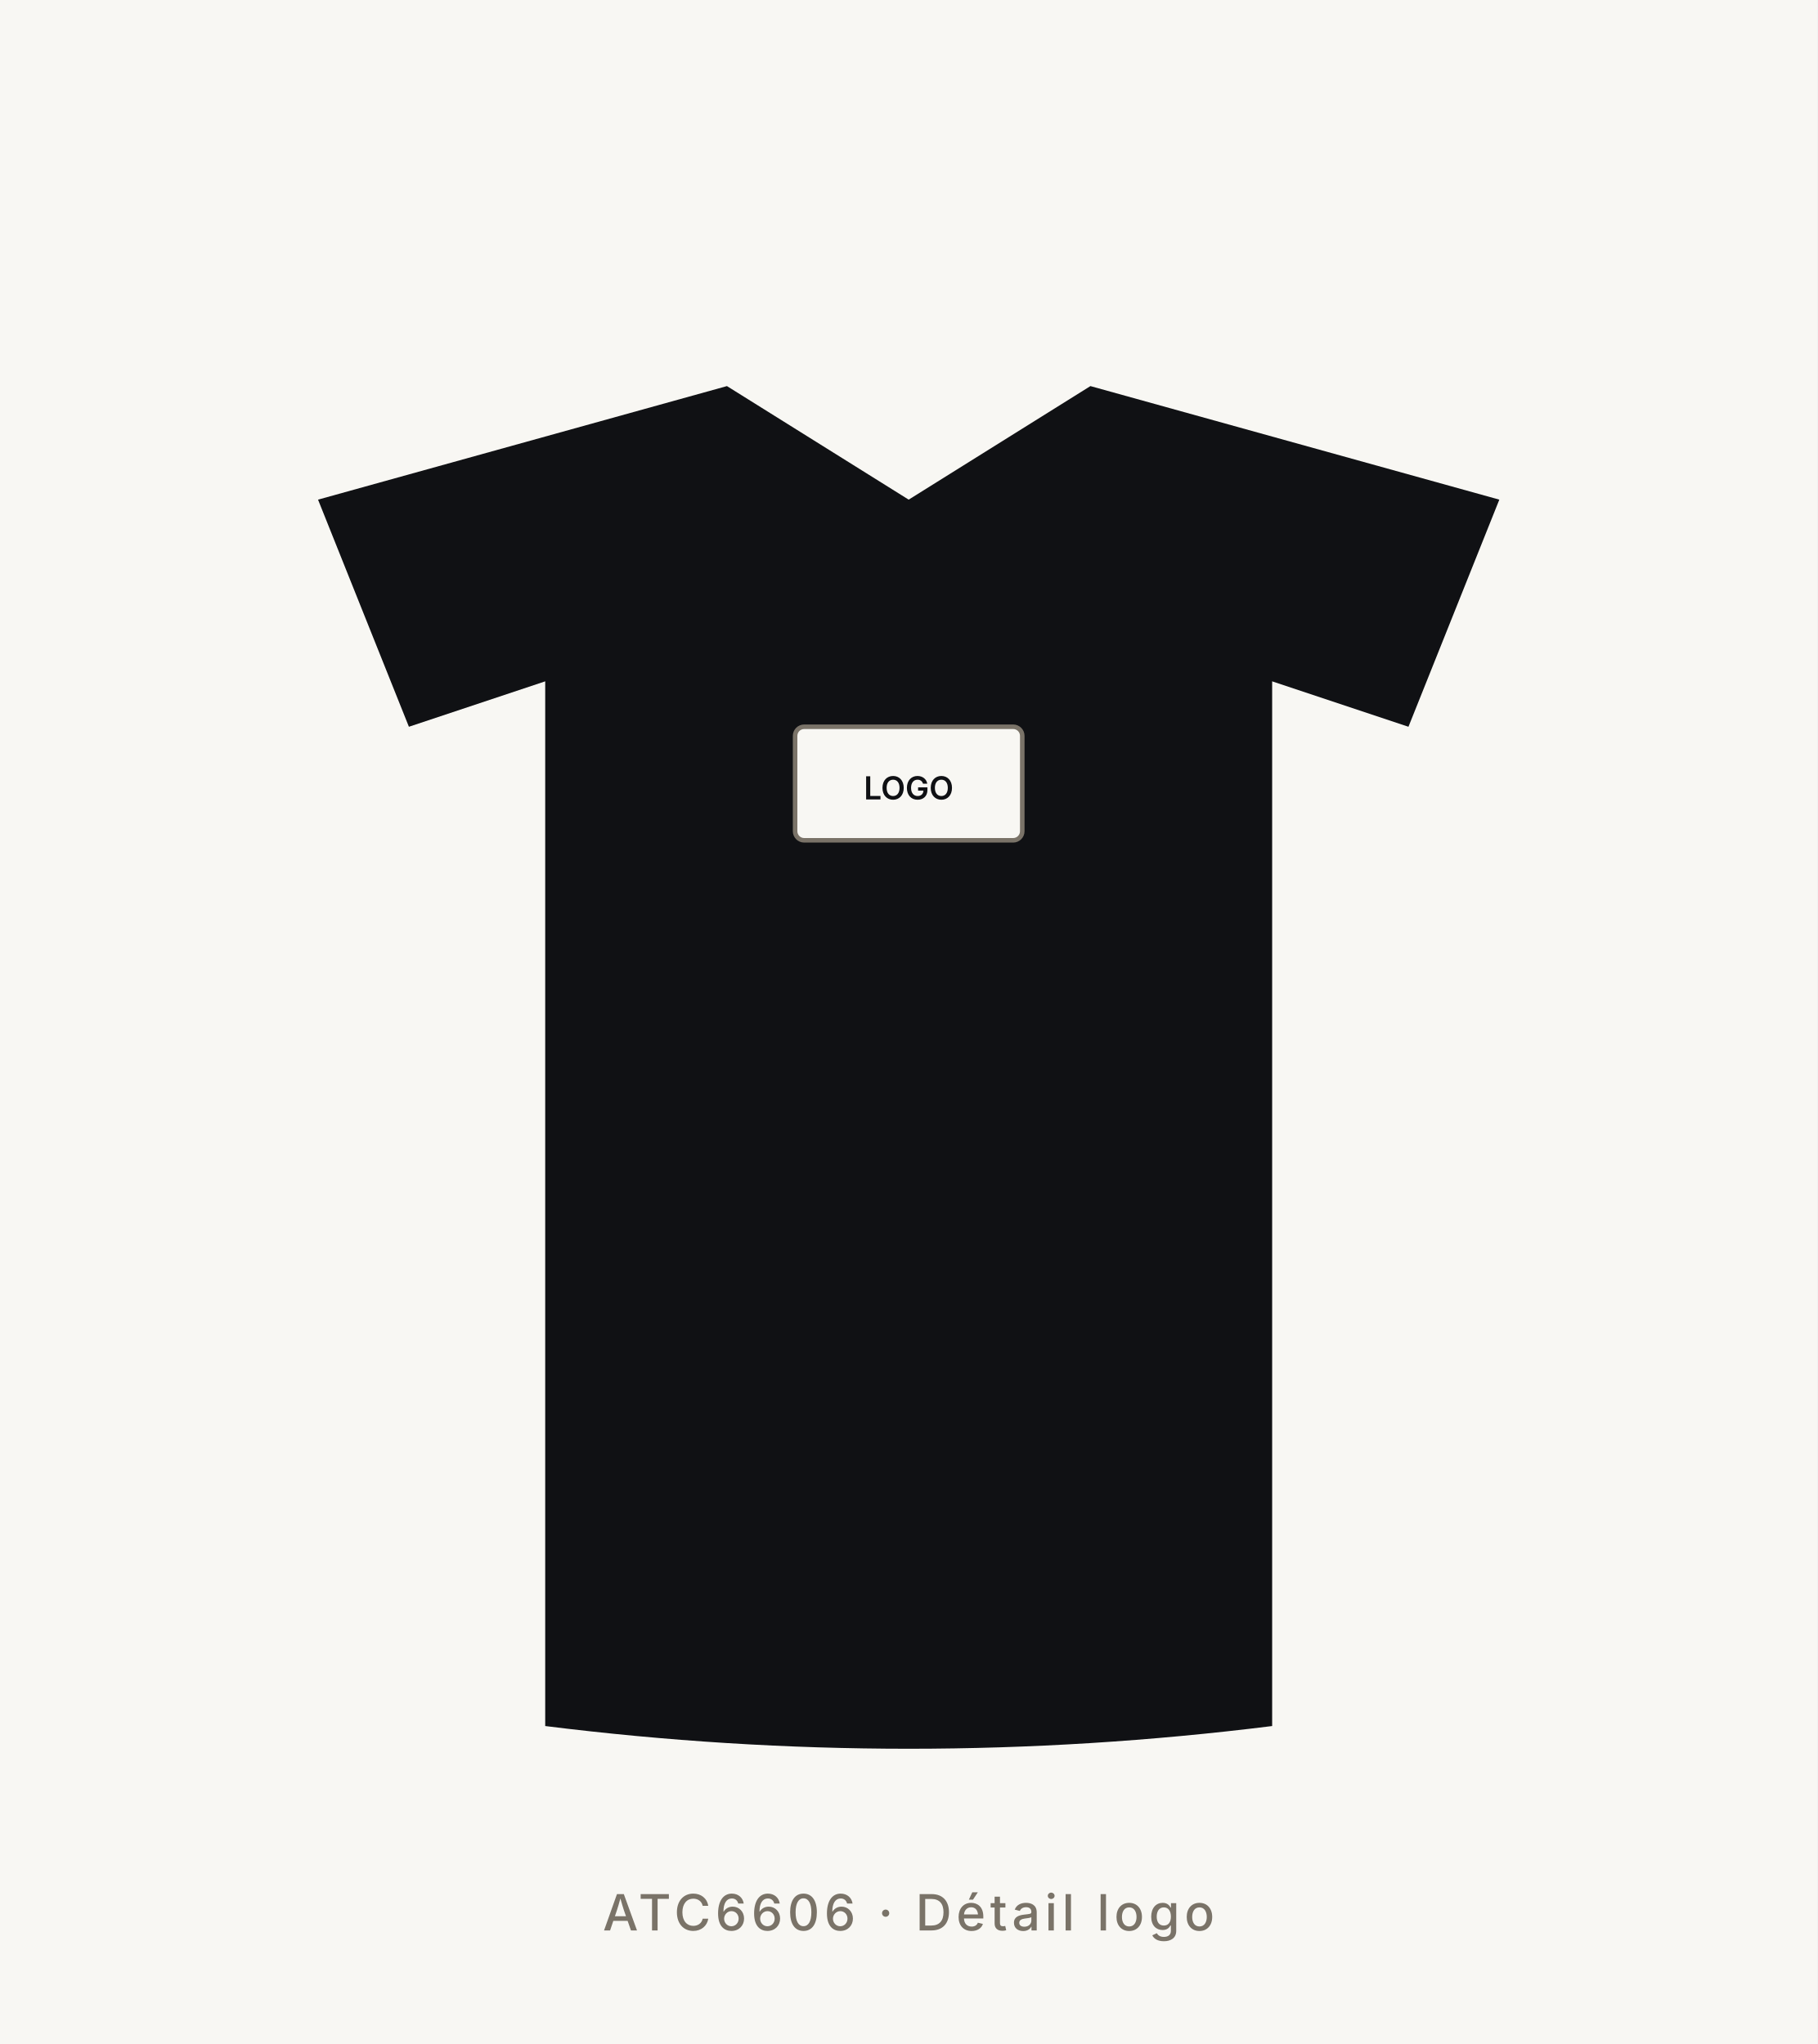
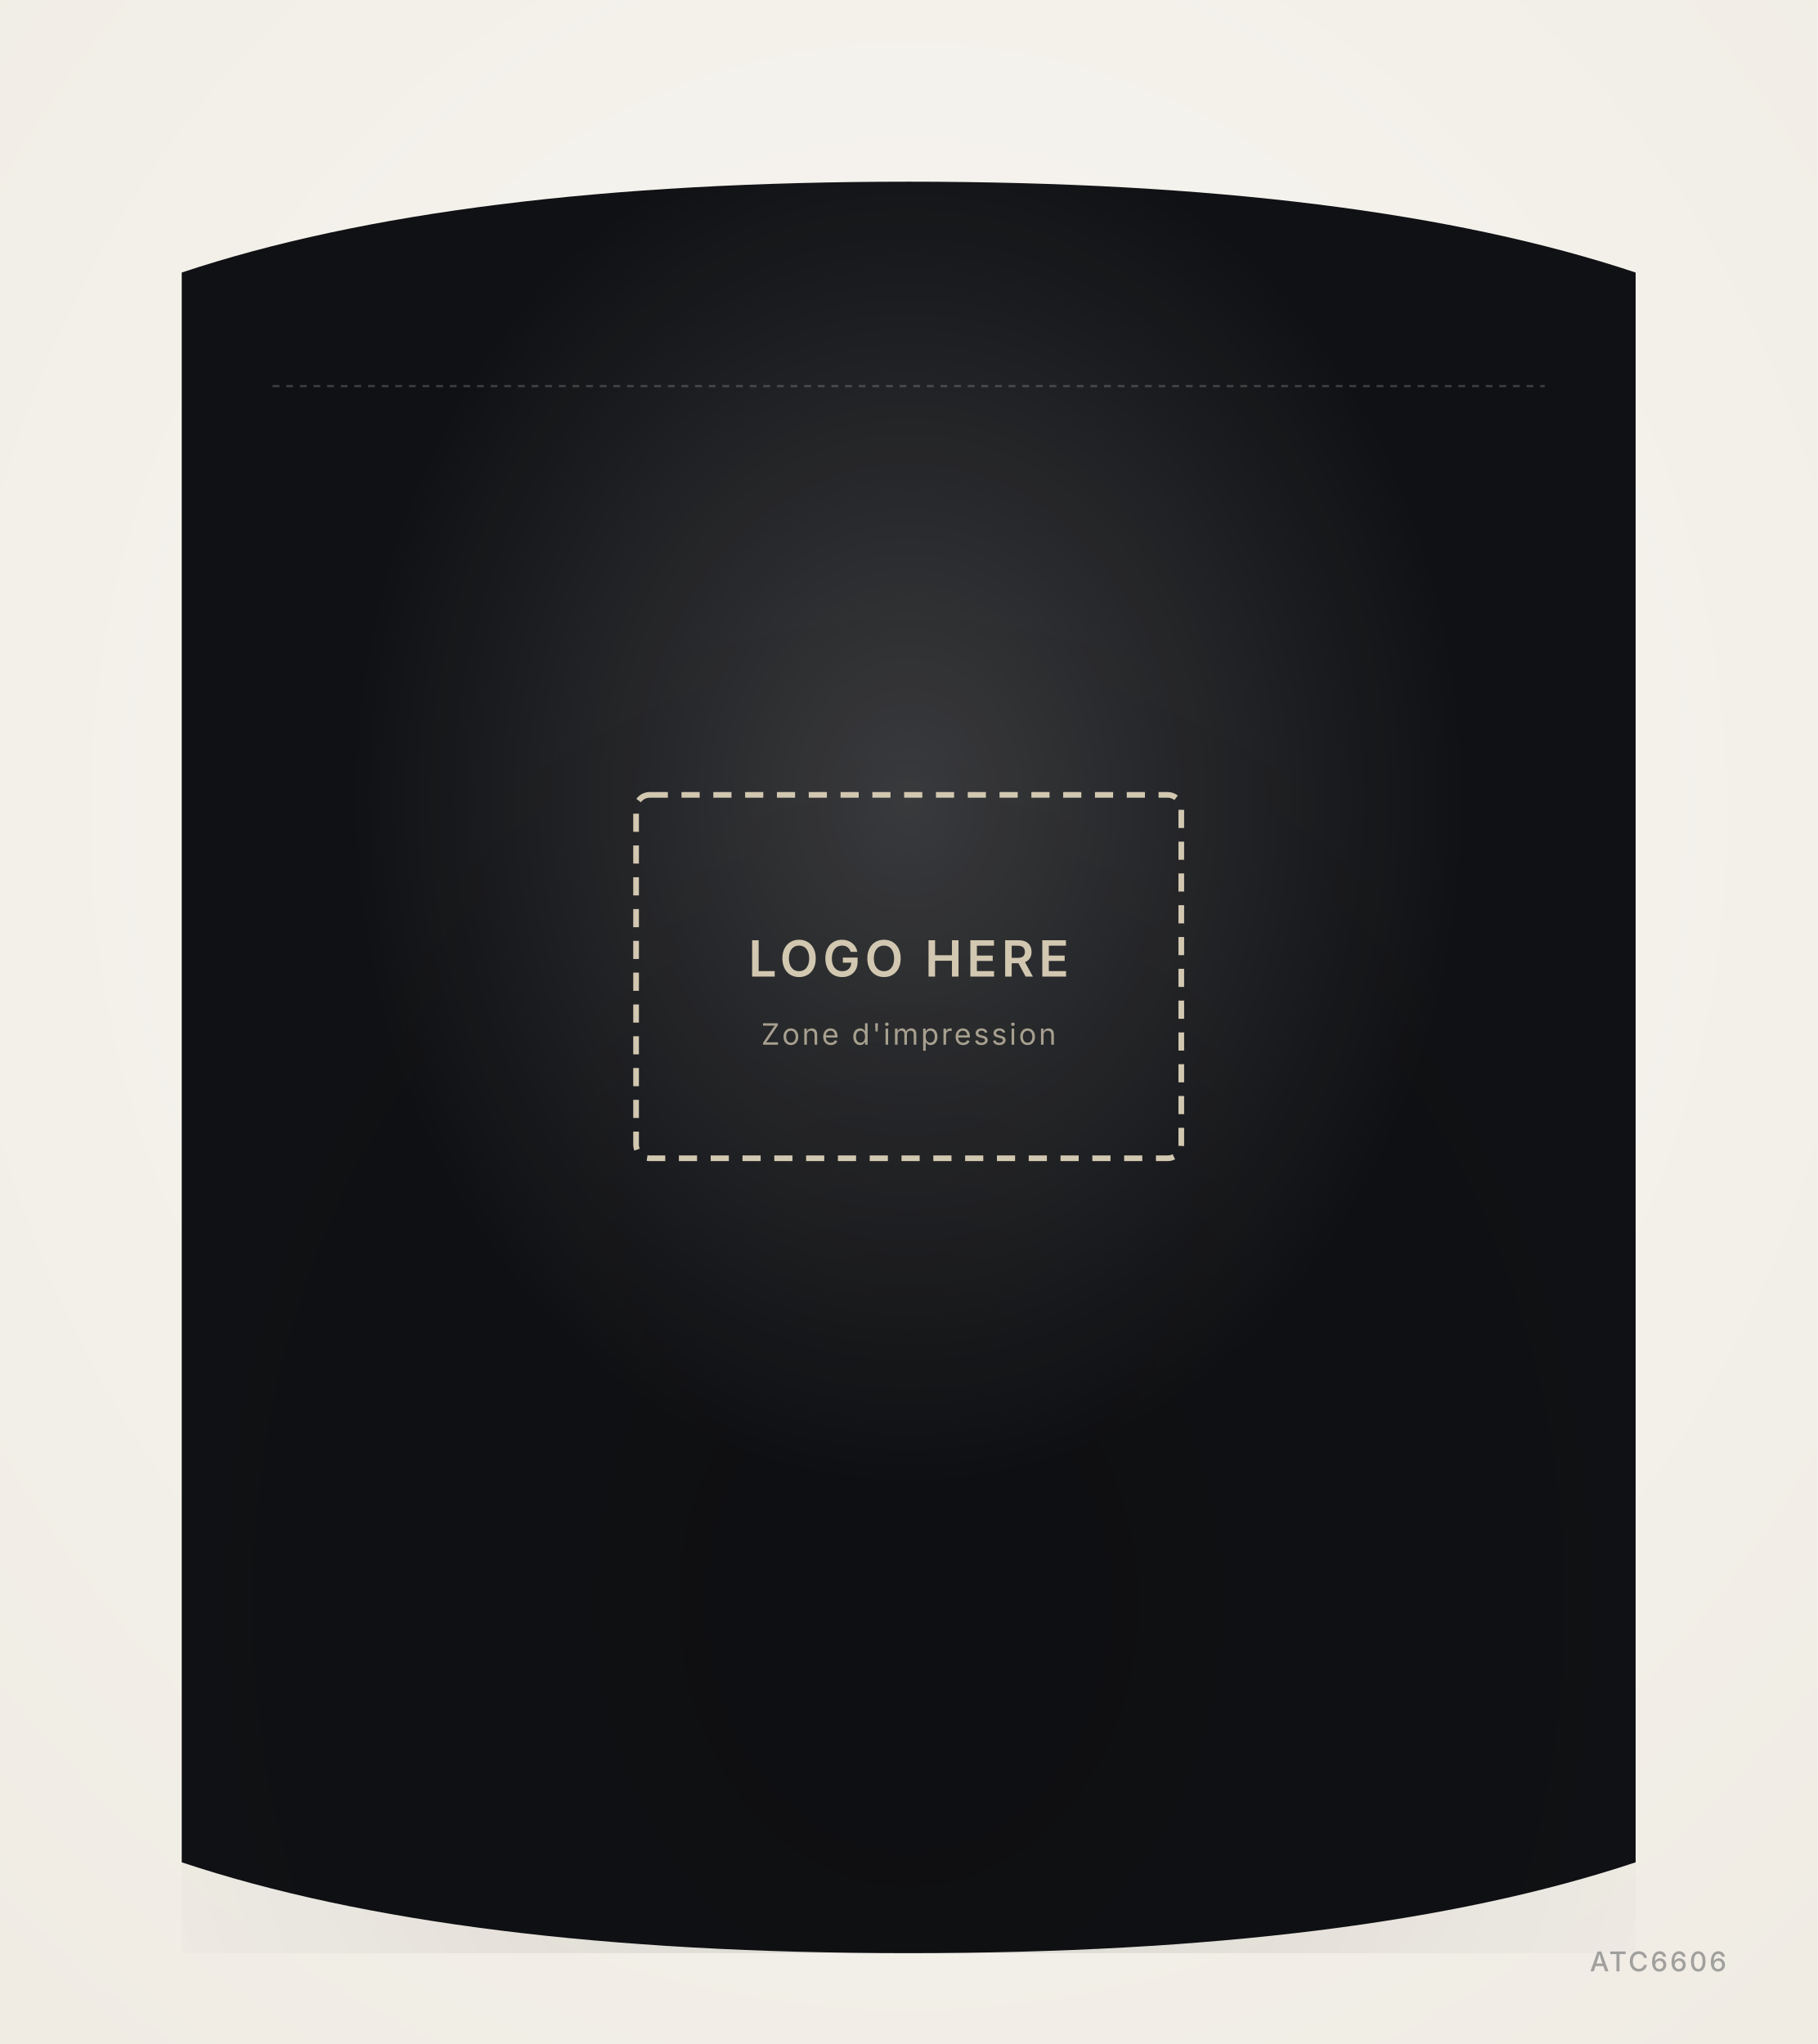
- <svg xmlns="http://www.w3.org/2000/svg" viewBox="0 0 800 900" width="800" height="900" role="img" aria-label="ATC6606 Détail logo">
-   <rect width="800" height="900" fill="#F8F7F3" />
-   <g>
-     <path d="M140 220 L320 170 L400 220 L480 170 L660 220 L620 320 L560 300 L560 760 Q400 780 240 760 L240 300 L180 320 Z M400 220 L400 760" fill="#101114" stroke="none" stroke-width="3" />
-     <rect x="350" y="320" width="100" height="50" rx="4" ry="4" fill="#F8F7F3" stroke="#7A7368" stroke-width="2" />
-     <text x="400" y="352" text-anchor="middle" font-family="Inter,system-ui,sans-serif" font-size="14" font-weight="600" fill="#101114">LOGO</text>
-   </g>
-   <text x="400" y="850" text-anchor="middle" font-family="Inter,system-ui,sans-serif" font-size="22" font-weight="500" fill="#7A7368" letter-spacing="2">ATC6606 · Détail logo</text>
+ <svg xmlns="http://www.w3.org/2000/svg" viewBox="0 0 800 900" width="800" height="900" role="img" aria-label="ATC6606 detail">
+   <defs>
+     <radialGradient id="bg-ATC6606-d" cx="50%" cy="40%" r="75%">
+       <stop offset="0%" stop-color="#F8F7F3" />
+       <stop offset="100%" stop-color="#F0ECE4" />
+     </radialGradient>
+     <radialGradient id="hl-ATC6606-d" cx="50%" cy="35%" r="55%">
+       <stop offset="0%" stop-color="#FFFFFF" stop-opacity="0.18" />
+       <stop offset="70%" stop-color="#FFFFFF" stop-opacity="0" />
+     </radialGradient>
+     <radialGradient id="sh-ATC6606-d" cx="50%" cy="80%" r="60%">
+       <stop offset="0%" stop-color="#000000" stop-opacity="0.12" />
+       <stop offset="100%" stop-color="#000000" stop-opacity="0" />
+     </radialGradient>
+   </defs>
+   <rect width="800" height="900" fill="url(#bg-ATC6606-d)" />
+   <path d="M 80 120 Q 200 80 400 80 Q 600 80 720 120 L 720 820 Q 600 860 400 860 Q 200 860 80 820 Z" fill="#101114" stroke="none" stroke-width="0" />
+   <rect x="80" y="80" width="640" height="780" fill="url(#hl-ATC6606-d)" />
+   <rect x="80" y="80" width="640" height="780" fill="url(#sh-ATC6606-d)" />
+   <line x1="120" y1="170" x2="680" y2="170" stroke="#FFFFFF" stroke-opacity="0.18" stroke-width="1" stroke-dasharray="3 3" />
+   <rect x="280" y="350" width="240" height="160" rx="6" fill="none" stroke="#D2C7B0" stroke-width="2.5" stroke-dasharray="8 6" />
+   <text x="400" y="430" text-anchor="middle" font-family="Inter,system-ui,sans-serif" font-size="22" font-weight="600" fill="#D2C7B0" letter-spacing="2">LOGO HERE</text>
+   <text x="400" y="460" text-anchor="middle" font-family="Inter,system-ui,sans-serif" font-size="13" font-weight="400" fill="#D2C7B0" letter-spacing="1" opacity="0.75">Zone d'impression</text>
+   <text x="760" y="868" text-anchor="end" font-family="Inter,system-ui,sans-serif" font-size="12" font-weight="500" fill="#2A2D33" fill-opacity="0.4" letter-spacing="1">ATC6606</text>
</svg>
